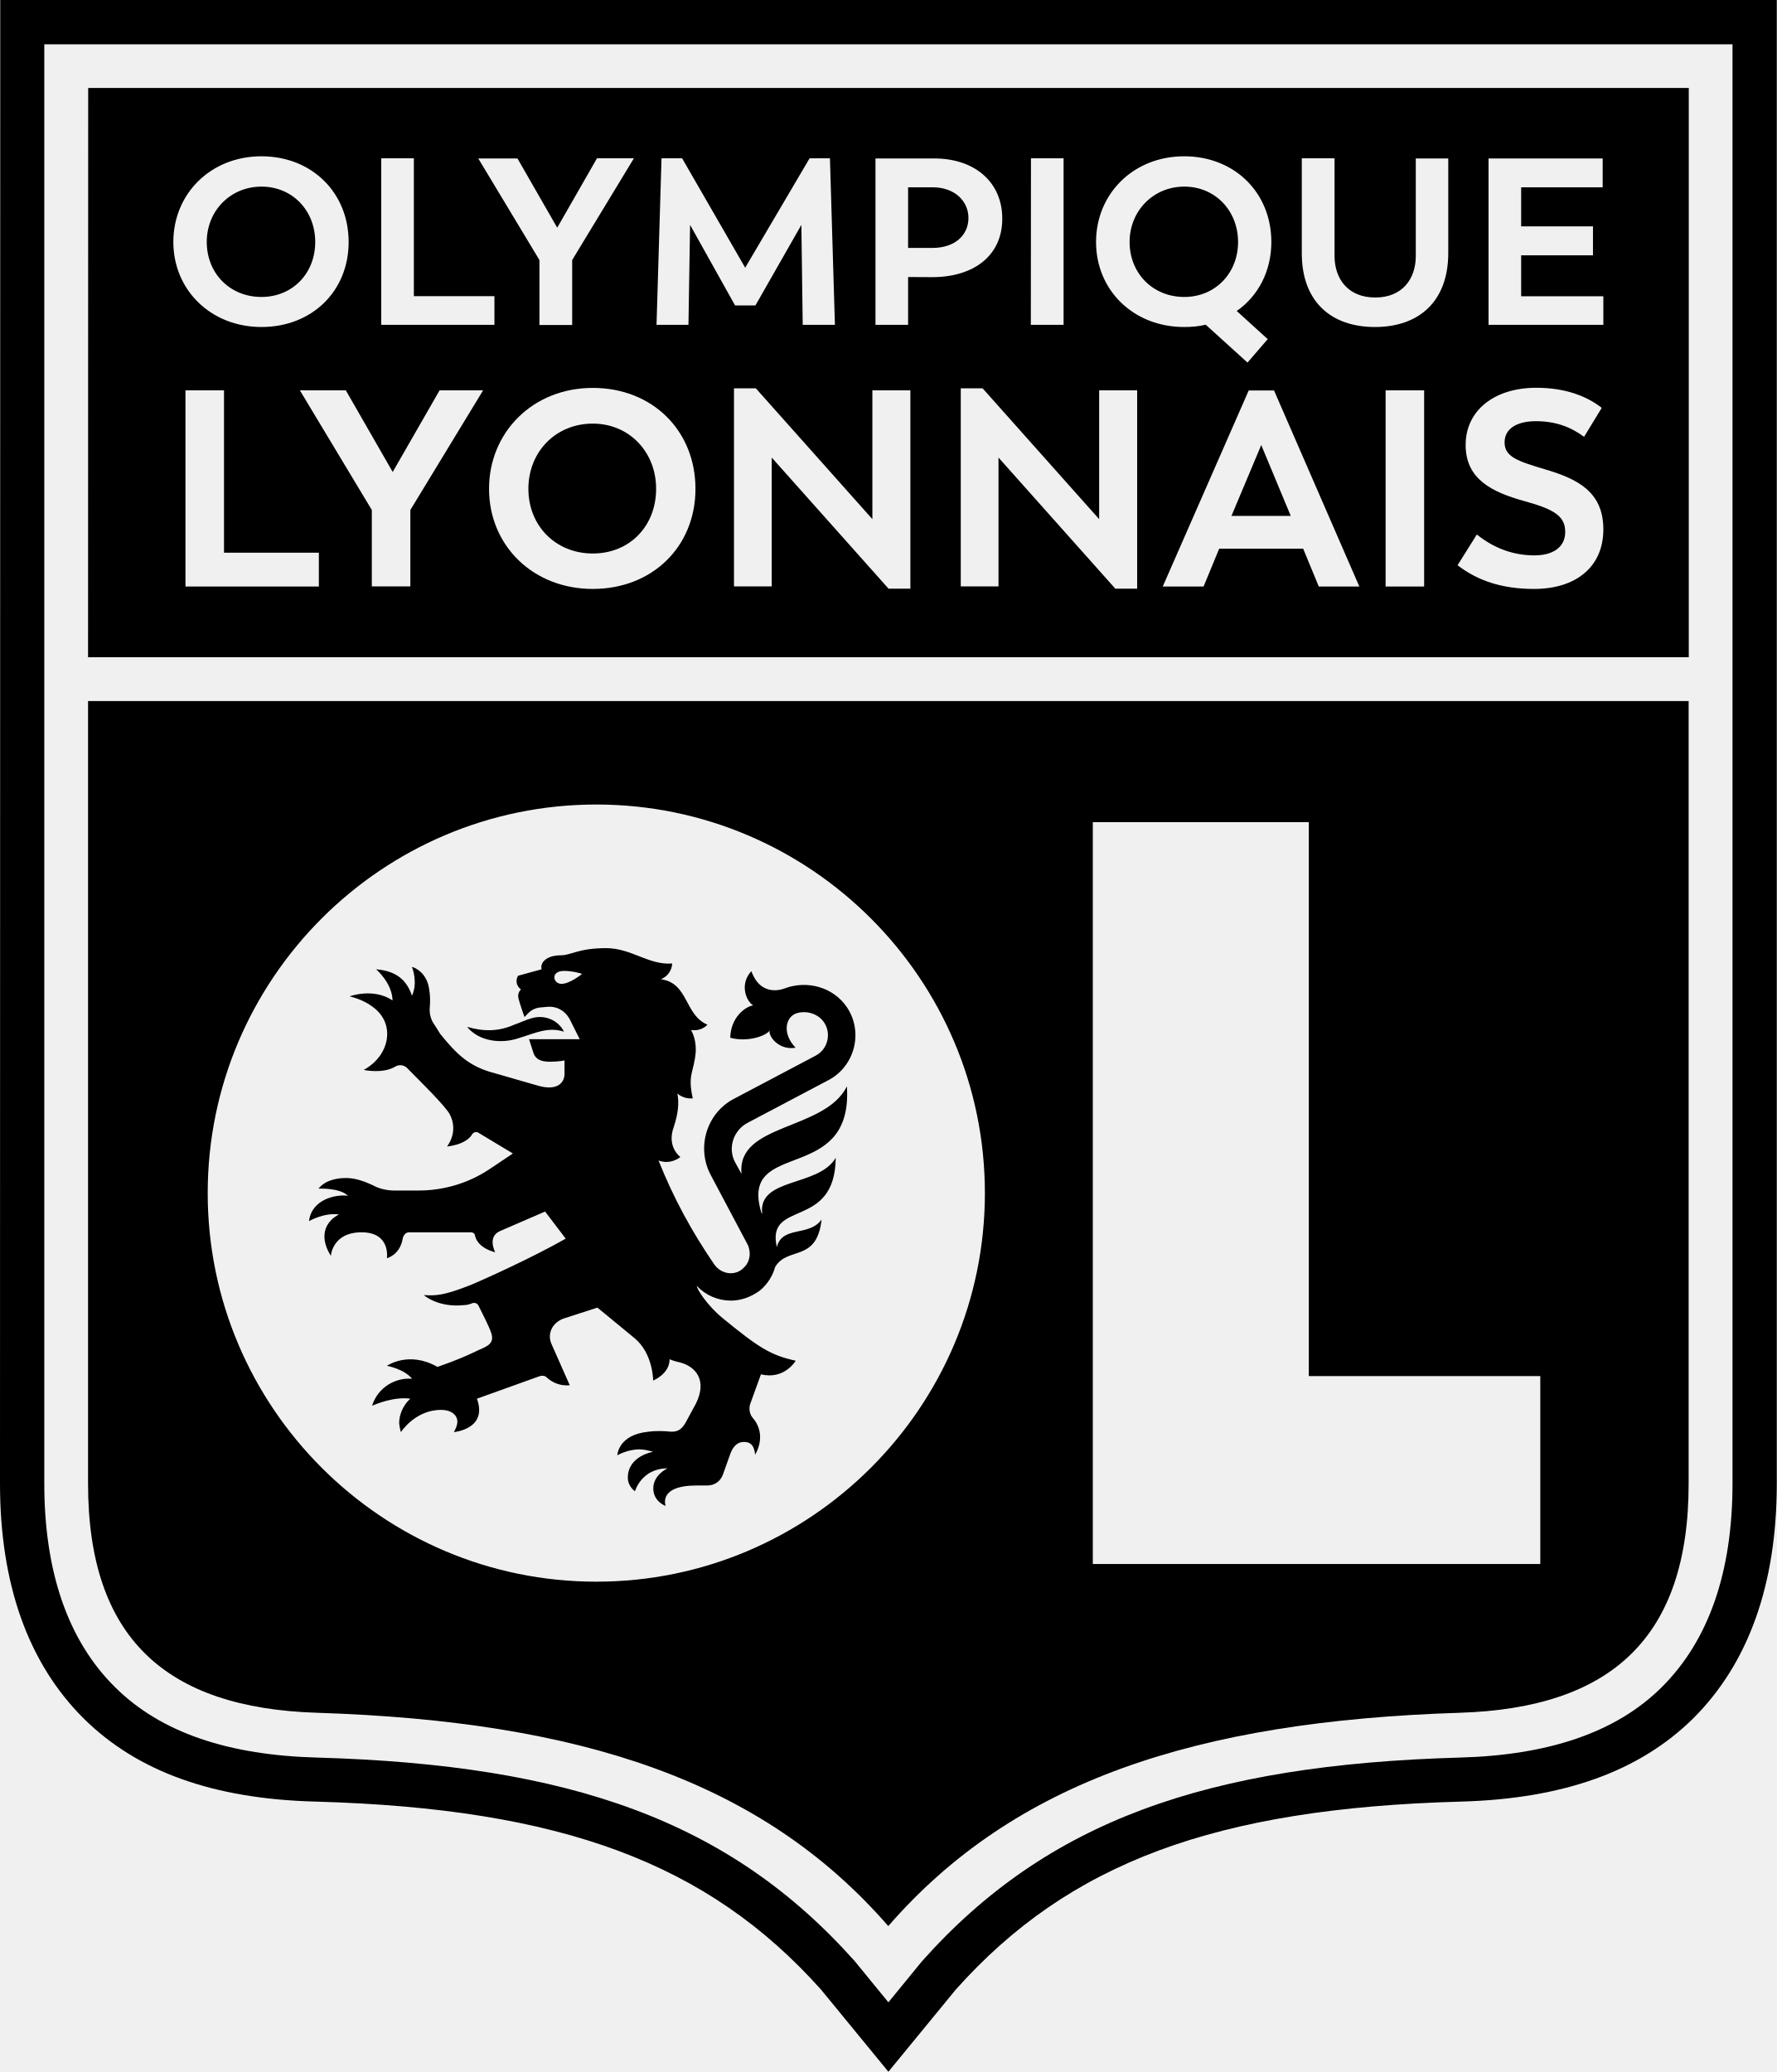
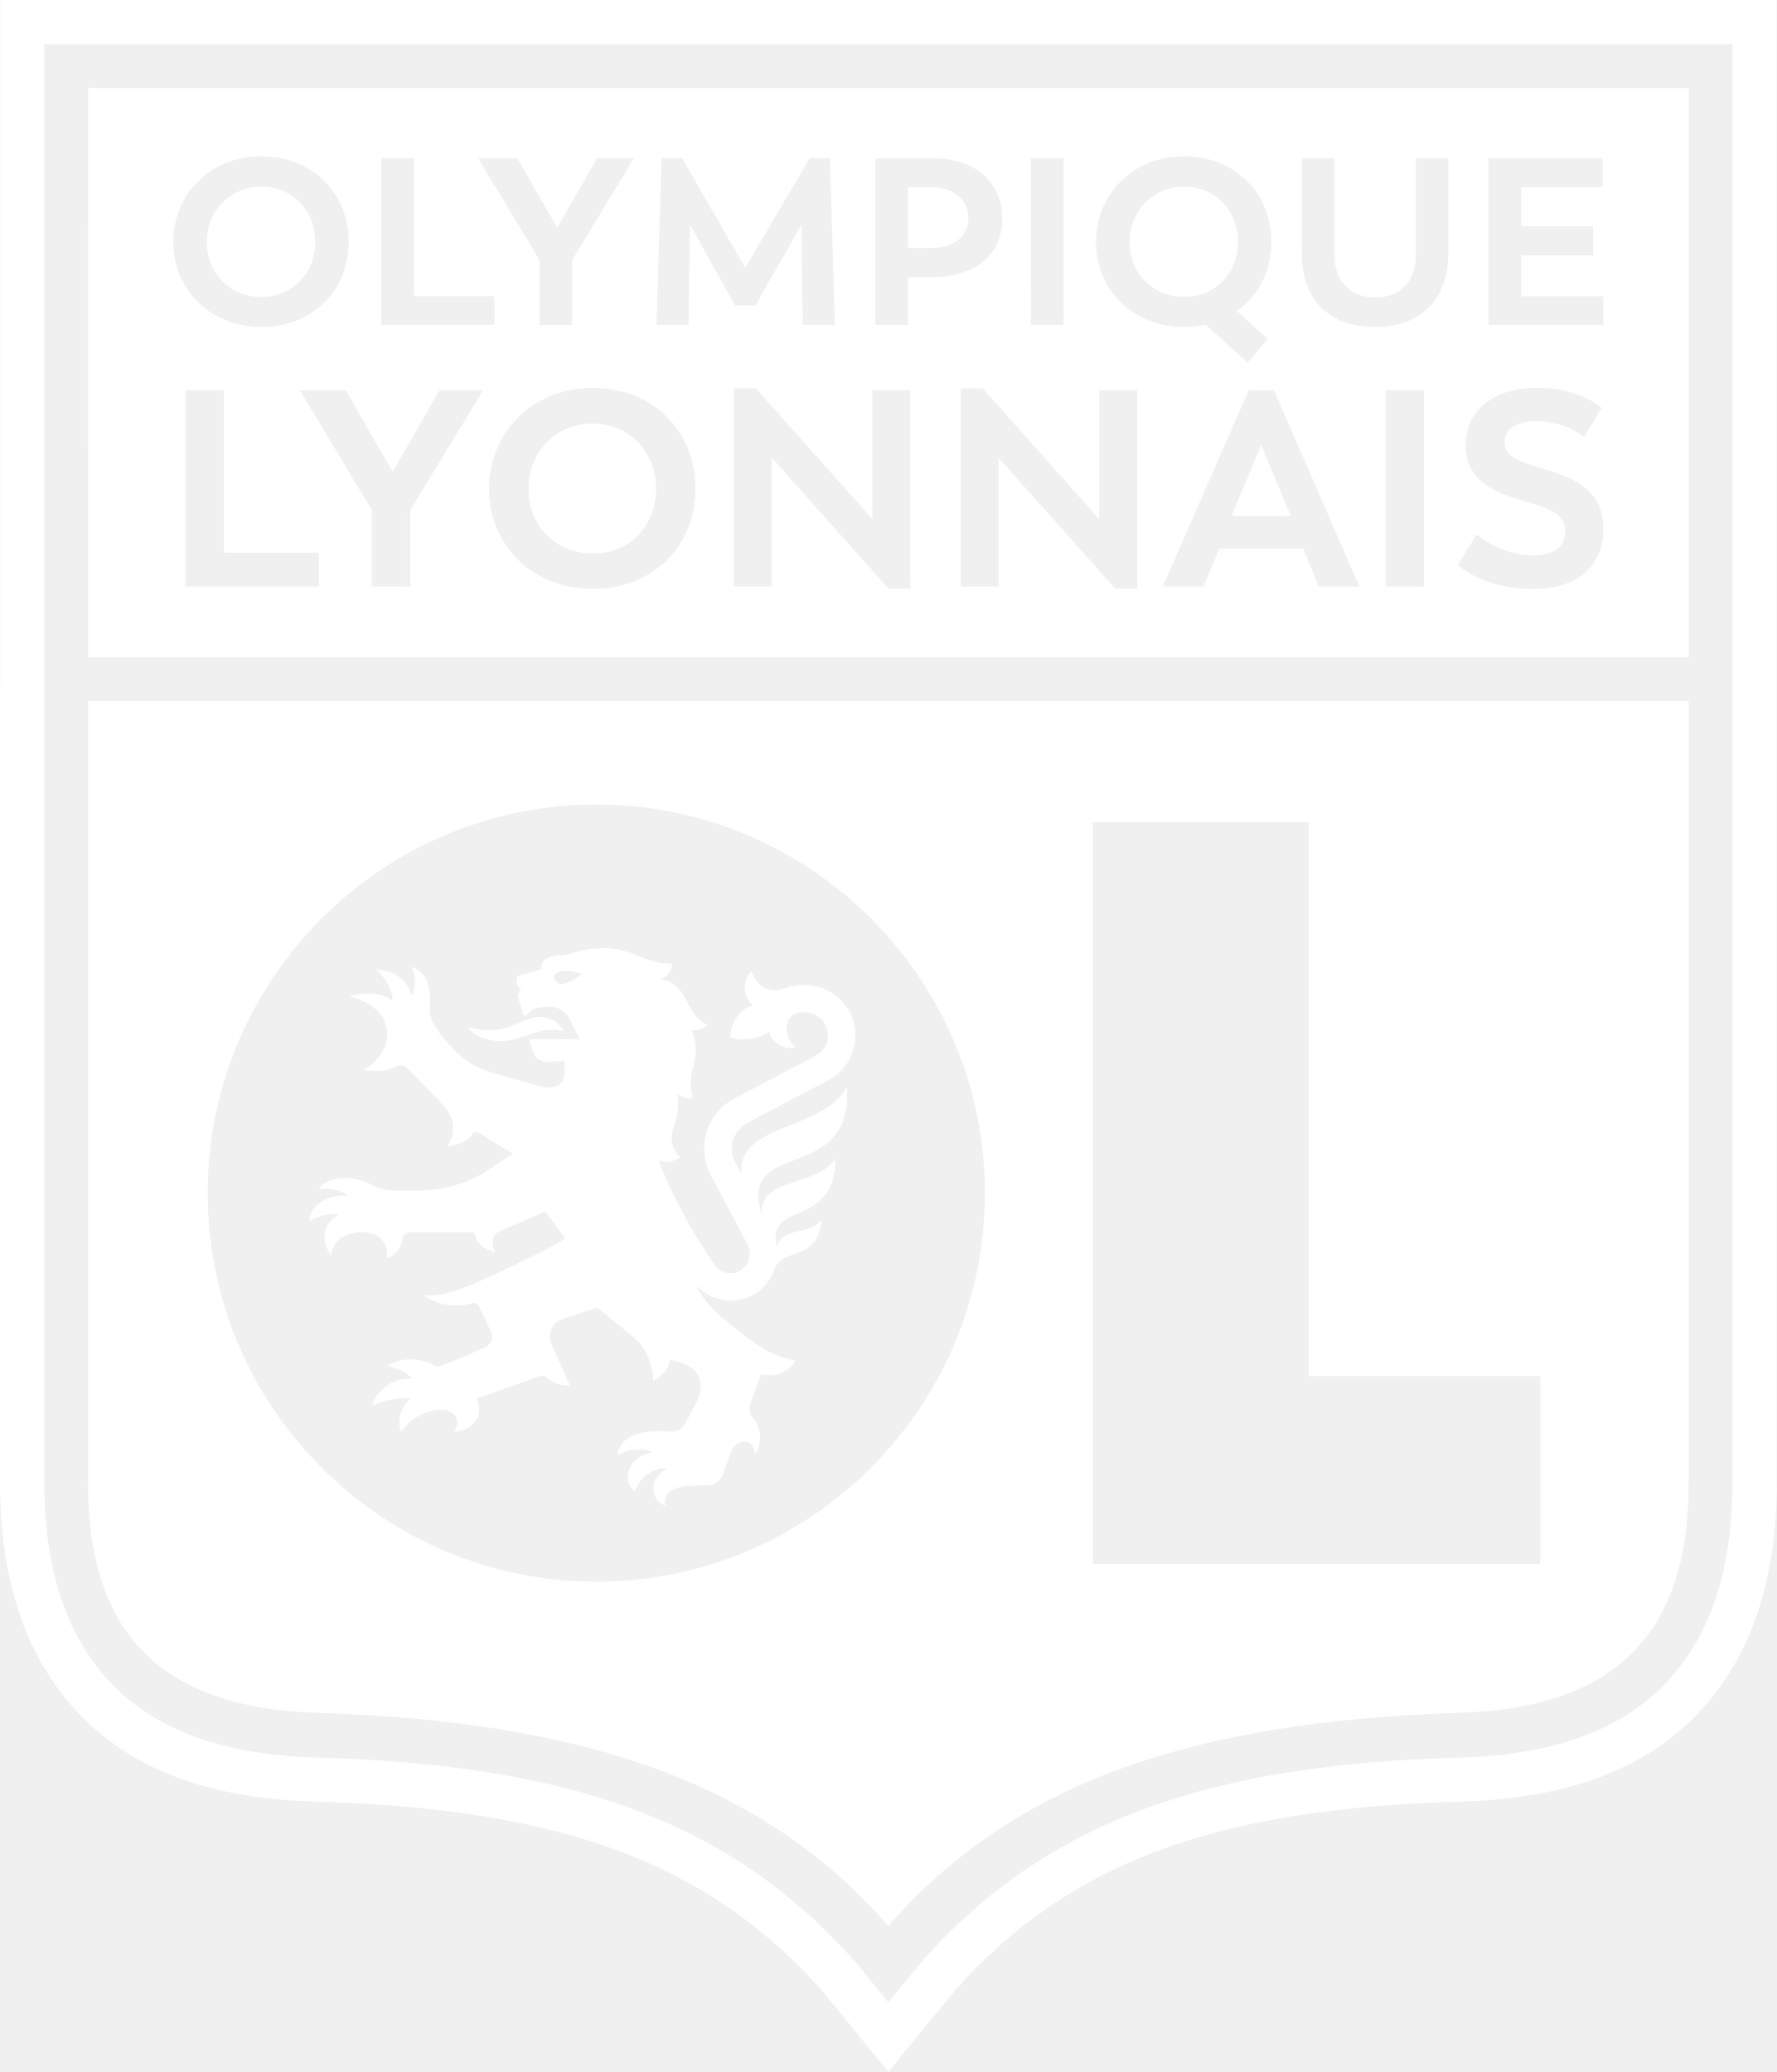
- <svg xmlns="http://www.w3.org/2000/svg" version="1.1" x="0" y="0" viewBox="0 0 686 800" xml:space="preserve" alt="Olympique Lyonnais" class="h-9 object-contain w-full md:h-10">
-   <path fill="currentColor" d="M686 0H.1L0 572.8c0 38.9 10.9 69.4 32.3 90.7 20.7 20.5 50 31.1 89.7 32.1 94.8 2.7 151.3 23.7 195 72.6l26 31.7 26-31.7c43.7-49 100.2-70 195-72.6 39.7-1.1 69-11.7 89.7-32.1 21.4-21.3 32.3-51.8 32.3-90.7V0zm-17.1 572.8c0 34.2-9.2 60.6-27.3 78.6-17.9 17.8-44.3 26.3-78.1 27.2-97.6 2.8-159.2 24.4-207.5 78.6l-13 15.9-13-15.9c-48.3-54.2-109.8-75.8-207.5-78.6-33.9-.9-60.2-9.4-78.1-27.2-18.1-17.9-27.3-44.4-27.3-78.6V17.1h651.8v555.7z" />
+ <svg xmlns="http://www.w3.org/2000/svg" version="1.1" x="0" y="0" viewBox="0 0 686 800" xml:space="preserve">
+   <path fill="#fff" d="M686 0H.1L0 572.8c0 38.9 10.9 69.4 32.3 90.7 20.7 20.5 50 31.1 89.7 32.1 94.8 2.7 151.3 23.7 195 72.6l26 31.7 26-31.7c43.7-49 100.2-70 195-72.6 39.7-1.1 69-11.7 89.7-32.1 21.4-21.3 32.3-51.8 32.3-90.7V0zm-17.1 572.8c0 34.2-9.2 60.6-27.3 78.6-17.9 17.8-44.3 26.3-78.1 27.2-97.6 2.8-159.2 24.4-207.5 78.6l-13 15.9-13-15.9c-48.3-54.2-109.8-75.8-207.5-78.6-33.9-.9-60.2-9.4-78.1-27.2-18.1-17.9-27.3-44.4-27.3-78.6V17.1h651.8v555.7z" />
  <g transform="matrix(.52022 0 0 .52022 .026 0)">
-     <path fill="currentColor" d="M692 139h-18.1v45H692c17.2 0 26.7-10 26.7-22.2S708.9 139 692 139zM913.9 382.9h44L936 330.3zM194 220.4c22.9 0 39.9-17.4 39.9-40.8s-17-41.1-39.9-41.1-40.6 17.8-40.6 41.1 17.2 40.8 40.6 40.8zM878.9 220.4c22.9 0 39.9-17.6 39.9-40.8 0-23.2-17-41.1-39.9-41.1s-40.6 17.9-40.6 41.1c0 23.2 17.2 40.8 40.6 40.8zM439.9 314.4c-27.5 0-47.8 20.9-47.8 48.4s20.3 48 47.8 48c27.5 0 47-20.5 47-48s-20.1-48.4-47-48.4z" />
-     <path fill="currentColor" d="m65.4 65.3-.1 422.5h1188V65.3H65.4zM878.8 116c37.5 0 64.7 27.1 64.7 63.6 0 21.6-9.7 40.1-25.7 51.2l23 20.9-15 17.4-31-28.1c-5.1 1.2-10.4 1.7-16 1.7-37.8 0-65.4-27.4-65.4-63.1S841 116 878.8 116zm-113.7 1.5h24.2v123.6H765l.1-123.6zm-274.2 0h15.3l46.8 81.2 47.8-81.2h15.1l3.7 123.6h-23.9l-1-74.2-34.1 59.8h-15.1l-33.4-59.8-1.2 74.2h-23.7l3.7-123.6zm-106.9.1 29.5 51.4 29.5-51.5h27.4L424.6 193v48.2h-24.3V193l-45.4-75.4H384zm-101.1-.1h24.2v102.3h59.8v21.3h-84V117.5zM194 116c37.5 0 64.7 27.1 64.7 63.6s-27.2 63.1-64.7 63.1-65.4-27.4-65.4-63.1S156.2 116 194 116zm42.6 319.3h-99V289.7h28.6v120.5h70.4v25.1zm67.9-56.8v56.7h-28.6v-56.7l-53.4-88.8h34.1l34.8 60.6 34.8-60.6h32.3l-54 88.8zm135.4 58.6c-44.5 0-77-32.3-77-74.3s32.5-74.9 77-74.9 76.2 31.9 76.2 74.9c0 43-32.1 74.3-76.2 74.3zm235.7-.2h-16.2l-86.7-97.3v95.6h-28v-147h16.2l86.5 97.1v-95.6h28.2v147.2zm-1.7-231.3v35.5h-24.2V117.6h43.6c29.9 0 50.5 17.4 50.5 44.7s-20.9 43.2-51.5 43.4l-18.4-.1zm170 231.3h-16.2L741 339.6v95.6h-28v-147h16.2l86.5 97.1v-95.6h28.2v147.2zm134.8-1.6-11.6-28.1h-62.3l-11.6 28.1h-30.3l63.8-145.5h18.8l63.3 145.5h-30.1zm78.2 0h-28.6V289.7h28.6v145.6zm17.9-247.3c-.1 35.7-21.7 54.7-54.4 54.7s-54.3-19-54.3-54.7v-70.5h24.3V190c0 16.7 9.8 30.8 30.2 30.8s30.1-14.1 30.1-30.8v-72.4h24.1V188zm63.6 249.1c-24.2 0-42.2-6.4-56.7-17.6l14.3-22.8c13.1 10.5 27.5 15.5 42.8 15.5 13 0 22.8-5.6 22.8-17.4 0-11.8-8.3-16.8-30-22.8-24.6-6.8-43.9-16.4-43.9-41.8s21.1-42.4 52.4-42.4c21.3 0 37.2 6 48.6 14.9l-13.1 21.5c-9.9-7.3-21.1-11.6-35.8-11.6-13.2 0-23.2 5-23.2 15.7s9.5 13.9 29.6 19.9c24.6 7.2 43.7 16.8 43.7 44.7 0 27.9-20.4 44.2-51.5 44.2zm-33.7-196V117.6h84.7V139h-60.5v29h53.3v21.5h-53.3v30.4h61v21.2h.1-85.3z" />
+     <path fill="#fff" d="M692 139h-18.1v45H692c17.2 0 26.7-10 26.7-22.2S708.9 139 692 139zM913.9 382.9h44L936 330.3zM194 220.4c22.9 0 39.9-17.4 39.9-40.8s-17-41.1-39.9-41.1-40.6 17.8-40.6 41.1 17.2 40.8 40.6 40.8zM878.9 220.4c22.9 0 39.9-17.6 39.9-40.8 0-23.2-17-41.1-39.9-41.1s-40.6 17.9-40.6 41.1c0 23.2 17.2 40.8 40.6 40.8zM439.9 314.4c-27.5 0-47.8 20.9-47.8 48.4s20.3 48 47.8 48c27.5 0 47-20.5 47-48s-20.1-48.4-47-48.4z" />
+     <path fill="#fff" d="m65.4 65.3-.1 422.5h1188V65.3H65.4zM878.8 116c37.5 0 64.7 27.1 64.7 63.6 0 21.6-9.7 40.1-25.7 51.2l23 20.9-15 17.4-31-28.1c-5.1 1.2-10.4 1.7-16 1.7-37.8 0-65.4-27.4-65.4-63.1S841 116 878.8 116zm-113.7 1.5h24.2v123.6H765l.1-123.6zm-274.2 0h15.3l46.8 81.2 47.8-81.2h15.1l3.7 123.6h-23.9l-1-74.2-34.1 59.8h-15.1l-33.4-59.8-1.2 74.2h-23.7l3.7-123.6zm-106.9.1 29.5 51.4 29.5-51.5h27.4L424.6 193v48.2h-24.3V193l-45.4-75.4H384zm-101.1-.1h24.2v102.3h59.8v21.3h-84V117.5zM194 116c37.5 0 64.7 27.1 64.7 63.6s-27.2 63.1-64.7 63.1-65.4-27.4-65.4-63.1S156.2 116 194 116zm42.6 319.3h-99V289.7h28.6v120.5h70.4v25.1zm67.9-56.8v56.7h-28.6v-56.7l-53.4-88.8h34.1l34.8 60.6 34.8-60.6h32.3l-54 88.8zm135.4 58.6c-44.5 0-77-32.3-77-74.3s32.5-74.9 77-74.9 76.2 31.9 76.2 74.9c0 43-32.1 74.3-76.2 74.3zm235.7-.2h-16.2l-86.7-97.3v95.6h-28v-147h16.2l86.5 97.1v-95.6h28.2v147.2zm-1.7-231.3v35.5h-24.2V117.6h43.6c29.9 0 50.5 17.4 50.5 44.7s-20.9 43.2-51.5 43.4l-18.4-.1zm170 231.3h-16.2L741 339.6v95.6h-28v-147h16.2l86.5 97.1v-95.6h28.2v147.2zm134.8-1.6-11.6-28.1h-62.3l-11.6 28.1h-30.3l63.8-145.5h18.8l63.3 145.5h-30.1zm78.2 0h-28.6V289.7h28.6v145.6zm17.9-247.3c-.1 35.7-21.7 54.7-54.4 54.7s-54.3-19-54.3-54.7v-70.5h24.3V190c0 16.7 9.8 30.8 30.2 30.8s30.1-14.1 30.1-30.8v-72.4h24.1V188zm63.6 249.1c-24.2 0-42.2-6.4-56.7-17.6l14.3-22.8c13.1 10.5 27.5 15.5 42.8 15.5 13 0 22.8-5.6 22.8-17.4 0-11.8-8.3-16.8-30-22.8-24.6-6.8-43.9-16.4-43.9-41.8s21.1-42.4 52.4-42.4c21.3 0 37.2 6 48.6 14.9l-13.1 21.5c-9.9-7.3-21.1-11.6-35.8-11.6-13.2 0-23.2 5-23.2 15.7s9.5 13.9 29.6 19.9c24.6 7.2 43.7 16.8 43.7 44.7 0 27.9-20.4 44.2-51.5 44.2zm-33.7-196V117.6h84.7V139h-60.5v29h53.3v21.5h-53.3v30.4h61v21.2h.1-85.3z" />
    <g>
-       <path d="M65.3 520.3v580.8c0 114.3 57.4 166.6 170 170.1 196.1 6.3 330.3 50.7 423.9 158.3 93.6-107.6 227.9-152 424-158.3 112.6-3.5 170-55.8 170-170.1V520.3H65.3zm377.2 653.6c-159 0-288.4-129.4-288.4-288.4s129.4-288.4 288.4-288.4 288.4 129.4 288.4 288.4-129.4 288.4-288.4 288.4zm700.6-13.1H811V610.2h160.3v411.1h171.8v139.5z" />
+       <path fill="#fff" d="M65.3 520.3v580.8c0 114.3 57.4 166.6 170 170.1 196.1 6.3 330.3 50.7 423.9 158.3 93.6-107.6 227.9-152 424-158.3 112.6-3.5 170-55.8 170-170.1V520.3H65.3zm377.2 653.6c-159 0-288.4-129.4-288.4-288.4s129.4-288.4 288.4-288.4 288.4 129.4 288.4 288.4-129.4 288.4-288.4 288.4zm700.6-13.1H811V610.2h160.3v411.1h171.8v139.5z" />
      <g>
-         <path fill="currentColor" d="M384.9 770.5c11.9-3.6 21.9-8.7 33.6-4.8-4.3-8.7-14.4-12.7-23.6-10.1-4.8 1.3-9.1 3.5-13 4.8-11.9 5.3-23.1 5.3-35.3 1.7 9 11.1 25.7 12.7 38.3 8.4" />
-         <path fill="currentColor" d="M628.5 806.3c-16.6 33.2-82.1 27.1-78.2 65l-4.8-8.7c-5.6-10.5-1.3-23.6 9.2-29.2l60.2-31.8c19.2-10.1 26.2-35.4 13.5-54.2-10.1-14.8-29.3-20-45.9-13.9 0 0-17.5 7.8-24.9-12.7-8.7 9.2-4.3 21.8 1.3 25.4-5.6.8-16.6 8.6-17 24 12.7 3.5 26.6-1.3 29.2-5.3-.8 4.8 7.4 14.8 19.3 12.7-10.1-10.5-7.4-22.3 0-25.3 6.9-2.6 15.7-.5 20.5 5.6 6.6 8.7 3.5 21-5.8 25.7l-60.2 31.8c-20.5 10.5-28.4 36.3-17.4 56.8l27.1 51.1c3 5.6 2.2 13.1-2.6 17.5-6.1 6.5-16.6 5.2-21.9-2.3-16.5-24-30.5-49.7-41.4-77.2 9.2 3.5 16.2-2.6 16.2-2.6s-10.5-7.4-4.8-22.6c3-9.2 4-17.1 2.6-24.5 2.6 2.3 6.6 4 11.4 3.6-4-18 .8-18.8 2.2-34.5.3-7.1-1.3-12.3-3.5-16.2 3.8.4 8.3 0 12.2-4-17.1-7.1-14-31-34.5-33.7 7.8-3.5 8.3-10.4 8.3-11.7-17.5 1.3-30.2-11.4-49-11.4-20.5 0-26.1 5.3-33.5 5.3-10.5 0-15.7 5.2-14.4 10.4l-17.5 4.8c-2.6 4.8 0 8.7 2.2 10.1 0 0-3 2.6-1.8 7 1.3 4.9 4.4 13.5 4.4 13.5l3.5-3.5c1.8-1.7 4.3-3 7.4-3.5l5.6-.5c7.1-.8 13.5 2.6 17.1 9.2l7.4 14.8h-37.6s2.6 8.3 3.5 10.9c1.8 4 5.3 5.8 11.9 5.8 7 0 10.9-1 10.9-1v10.1c0 5.6-4.4 13-19.6 8.7l-31.9-9.2c-18.8-4.8-28-13.5-40.7-29.2l-3.8-6.1c-3.1-4-4.4-8.7-4-13.5.4-4 .4-9.1-.5-14-1.7-11.7-10.4-15.7-12.7-16.2.5 1.3 4.4 11.9 0 21.4-3.5-10.4-10.4-18.3-26.6-19.6 0 0 11.9 10.1 12.2 23.1-14.4-9.6-31.9-3-31.9-3s27.9 5.6 27.9 27.9c0 8.3-4.3 19.3-17.4 26.7 0 0 13.9 3 23.1-2.3 2.6-1.7 6.1-1.7 8.7.5 9.1 9.2 29.2 28.9 32.2 35 6.6 13.1-2.2 23.6-2.2 23.6s14-1 18.8-9.2c.8-1.3 2.6-1.8 4-1.3l26.1 15.7-17.6 11.8c-15.7 10.4-34 15.7-52.5 15.7h-17.8c-5.6 0-11.4-1.3-16.2-4-4.8-2.2-12.2-5.3-19.6-5.3-15.7 0-20.5 7.9-20.5 7.9s15.7-.8 21.8 5.3c-9.6-1.3-27.1 3-28.9 18.8 0 0 11.4-6.6 22.3-4.9-7.8 3.6-16.5 14-6.1 30.7 0 0 1-17.5 22.8-17.5s18.8 19.2 18.8 19.2 9.6-2.2 11.7-14.4c.5-2.6 2.2-4.8 4.8-4.8h45.9c1.8 0 3 1.3 3 2.6 2.3 9.6 15 12.2 15 12.2s-6.2-11.4 3.5-15.7l33.5-14.5 15.3 20.1c-25.3 14.4-61.1 30.5-70.8 34.5-20 7.9-25.8 7.9-34.5 7.4 0 0 10.5 9.6 30.2 7.4 1.8 0 3.5-.5 5.6-1.3 1.8-.8 4 0 4.8 1.8 3.1 6.1 7.9 15.7 9.2 19.6 3.1 8.3-2.6 10.4-8.7 13.1-8.3 4-17 7.9-31 12.7-21.3-12.2-37.5-.8-37.5-.8s12.6 2.2 18.7 9.6c-12.2-1-25.3 6.1-29.7 20 3.1-1.3 16.6-6.9 28.4-5.2-3.5 3-8.3 9.6-8.3 18.3.5 4.3 1.3 6.5 1.3 6.5s10.5-16.5 29.7-16.5c8.3 0 12.2 4.3 12.2 8.7 0 3.5-2.6 7.8-2.6 7.8s25.4-2.2 17.1-24.8l46.2-16.6c2.2-.8 4.8-.5 6.1 1.3 3.1 2.6 8.7 6.1 16.6 5.3l-13.5-30.5c-3.6-7.9.8-16.6 9.9-19.3l24.1-7.8s6.5 5.2 27.5 22.6c13.9 11.4 13.9 31.5 13.9 31.5s12.2-4.8 12.2-15.8c2.3 1 4.9 1.8 7.4 2.3 12.2 3 20.6 13.5 12.2 30.5l-7.8 14.4c-3.1 5.3-6.1 6.6-10.5 6.6-4.8-.5-10.9-.8-17 0-22.6 2.2-23.1 17.5-23.1 17.5s7.4-4.4 16.5-4.4c3.6 0 7.1 1 10.1 1.8 0 0-18.8 3-18.8 19.2 0 6.6 5.3 10.1 5.3 10.1s4.8-17 24.1-17c0 0-10.5 4.8-10.5 14.8s9.2 13.1 9.2 13.1-6.1-15.2 23.1-15.2h7.9c5.2 0 9.6-3.1 11.4-7.9l5.6-15.7c3.5-9.2 9.2-9.2 12.7-8.4 5.6 1.3 5.6 9.2 5.6 9.2s9.6-14.4-1.8-27.5c-2.2-2.6-3-6.9-1.7-10.4l7.9-21.8c17.4 4.3 25.8-10.1 25.8-10.1-18.5-4-27.5-9.7-54.1-31.5-11.8-9.6-19.3-21.8-19.3-24 6.6 7 15.7 10.9 25.3 10.9 7.4 0 14.8-2.6 21.4-7.4 5.8-4.8 9.6-10.9 11.4-17.5 9.2-15.7 31-3.1 34.5-35.3-9.2 13-29.2 4.3-33.2 20.5-8.3-35.8 43.2-12.2 43.7-66.3-12.7 21.8-57.7 14.4-54.6 41.4l-.5-.4c-17.4-56.1 68.2-19.9 63.4-94m-211.8-76.1c-6.5 0-8.3-9.6 1.8-9.6 7.1 0 13.5 2.2 13.5 2.2s-9.1 7.4-15.3 7.4" />
+         <path fill="#fff" d="M384.9 770.5c11.9-3.6 21.9-8.7 33.6-4.8-4.3-8.7-14.4-12.7-23.6-10.1-4.8 1.3-9.1 3.5-13 4.8-11.9 5.3-23.1 5.3-35.3 1.7 9 11.1 25.7 12.7 38.3 8.4" />
+         <path fill="#fff" d="M628.5 806.3c-16.6 33.2-82.1 27.1-78.2 65l-4.8-8.7c-5.6-10.5-1.3-23.6 9.2-29.2l60.2-31.8c19.2-10.1 26.2-35.4 13.5-54.2-10.1-14.8-29.3-20-45.9-13.9 0 0-17.5 7.8-24.9-12.7-8.7 9.2-4.3 21.8 1.3 25.4-5.6.8-16.6 8.6-17 24 12.7 3.5 26.6-1.3 29.2-5.3-.8 4.8 7.4 14.8 19.3 12.7-10.1-10.5-7.4-22.3 0-25.3 6.9-2.6 15.7-.5 20.5 5.6 6.6 8.7 3.5 21-5.8 25.7l-60.2 31.8c-20.5 10.5-28.4 36.3-17.4 56.8l27.1 51.1c3 5.6 2.2 13.1-2.6 17.5-6.1 6.5-16.6 5.2-21.9-2.3-16.5-24-30.5-49.7-41.4-77.2 9.2 3.5 16.2-2.6 16.2-2.6s-10.5-7.4-4.8-22.6c3-9.2 4-17.1 2.6-24.5 2.6 2.3 6.6 4 11.4 3.6-4-18 .8-18.8 2.2-34.5.3-7.1-1.3-12.3-3.5-16.2 3.8.4 8.3 0 12.2-4-17.1-7.1-14-31-34.5-33.7 7.8-3.5 8.3-10.4 8.3-11.7-17.5 1.3-30.2-11.4-49-11.4-20.5 0-26.1 5.3-33.5 5.3-10.5 0-15.7 5.2-14.4 10.4l-17.5 4.8c-2.6 4.8 0 8.7 2.2 10.1 0 0-3 2.6-1.8 7 1.3 4.9 4.4 13.5 4.4 13.5l3.5-3.5c1.8-1.7 4.3-3 7.4-3.5l5.6-.5c7.1-.8 13.5 2.6 17.1 9.2l7.4 14.8h-37.6s2.6 8.3 3.5 10.9c1.8 4 5.3 5.8 11.9 5.8 7 0 10.9-1 10.9-1v10.1c0 5.6-4.4 13-19.6 8.7l-31.9-9.2c-18.8-4.8-28-13.5-40.7-29.2l-3.8-6.1c-3.1-4-4.4-8.7-4-13.5.4-4 .4-9.1-.5-14-1.7-11.7-10.4-15.7-12.7-16.2.5 1.3 4.4 11.9 0 21.4-3.5-10.4-10.4-18.3-26.6-19.6 0 0 11.9 10.1 12.2 23.1-14.4-9.6-31.9-3-31.9-3s27.9 5.6 27.9 27.9c0 8.3-4.3 19.3-17.4 26.7 0 0 13.9 3 23.1-2.3 2.6-1.7 6.1-1.7 8.7.5 9.1 9.2 29.2 28.9 32.2 35 6.6 13.1-2.2 23.6-2.2 23.6s14-1 18.8-9.2c.8-1.3 2.6-1.8 4-1.3l26.1 15.7-17.6 11.8c-15.7 10.4-34 15.7-52.5 15.7h-17.8c-5.6 0-11.4-1.3-16.2-4-4.8-2.2-12.2-5.3-19.6-5.3-15.7 0-20.5 7.9-20.5 7.9s15.7-.8 21.8 5.3c-9.6-1.3-27.1 3-28.9 18.8 0 0 11.4-6.6 22.3-4.9-7.8 3.6-16.5 14-6.1 30.7 0 0 1-17.5 22.8-17.5s18.8 19.2 18.8 19.2 9.6-2.2 11.7-14.4c.5-2.6 2.2-4.8 4.8-4.8h45.9c1.8 0 3 1.3 3 2.6 2.3 9.6 15 12.2 15 12.2s-6.2-11.4 3.5-15.7l33.5-14.5 15.3 20.1c-25.3 14.4-61.1 30.5-70.8 34.5-20 7.9-25.8 7.9-34.5 7.4 0 0 10.5 9.6 30.2 7.4 1.8 0 3.5-.5 5.6-1.3 1.8-.8 4 0 4.8 1.8 3.1 6.1 7.9 15.7 9.2 19.6 3.1 8.3-2.6 10.4-8.7 13.1-8.3 4-17 7.9-31 12.7-21.3-12.2-37.5-.8-37.5-.8s12.6 2.2 18.7 9.6c-12.2-1-25.3 6.1-29.7 20 3.1-1.3 16.6-6.9 28.4-5.2-3.5 3-8.3 9.6-8.3 18.3.5 4.3 1.3 6.5 1.3 6.5s10.5-16.5 29.7-16.5c8.3 0 12.2 4.3 12.2 8.7 0 3.5-2.6 7.8-2.6 7.8s25.4-2.2 17.1-24.8l46.2-16.6c2.2-.8 4.8-.5 6.1 1.3 3.1 2.6 8.7 6.1 16.6 5.3l-13.5-30.5c-3.6-7.9.8-16.6 9.9-19.3l24.1-7.8s6.5 5.2 27.5 22.6c13.9 11.4 13.9 31.5 13.9 31.5s12.2-4.8 12.2-15.8c2.3 1 4.9 1.8 7.4 2.3 12.2 3 20.6 13.5 12.2 30.5l-7.8 14.4c-3.1 5.3-6.1 6.6-10.5 6.6-4.8-.5-10.9-.8-17 0-22.6 2.2-23.1 17.5-23.1 17.5s7.4-4.4 16.5-4.4c3.6 0 7.1 1 10.1 1.8 0 0-18.8 3-18.8 19.2 0 6.6 5.3 10.1 5.3 10.1s4.8-17 24.1-17c0 0-10.5 4.8-10.5 14.8s9.2 13.1 9.2 13.1-6.1-15.2 23.1-15.2h7.9c5.2 0 9.6-3.1 11.4-7.9l5.6-15.7c3.5-9.2 9.2-9.2 12.7-8.4 5.6 1.3 5.6 9.2 5.6 9.2s9.6-14.4-1.8-27.5c-2.2-2.6-3-6.9-1.7-10.4l7.9-21.8c17.4 4.3 25.8-10.1 25.8-10.1-18.5-4-27.5-9.7-54.1-31.5-11.8-9.6-19.3-21.8-19.3-24 6.6 7 15.7 10.9 25.3 10.9 7.4 0 14.8-2.6 21.4-7.4 5.8-4.8 9.6-10.9 11.4-17.5 9.2-15.7 31-3.1 34.5-35.3-9.2 13-29.2 4.3-33.2 20.5-8.3-35.8 43.2-12.2 43.7-66.3-12.7 21.8-57.7 14.4-54.6 41.4l-.5-.4c-17.4-56.1 68.2-19.9 63.4-94m-211.8-76.1c-6.5 0-8.3-9.6 1.8-9.6 7.1 0 13.5 2.2 13.5 2.2s-9.1 7.4-15.3 7.4" />
      </g>
    </g>
  </g>
</svg>
